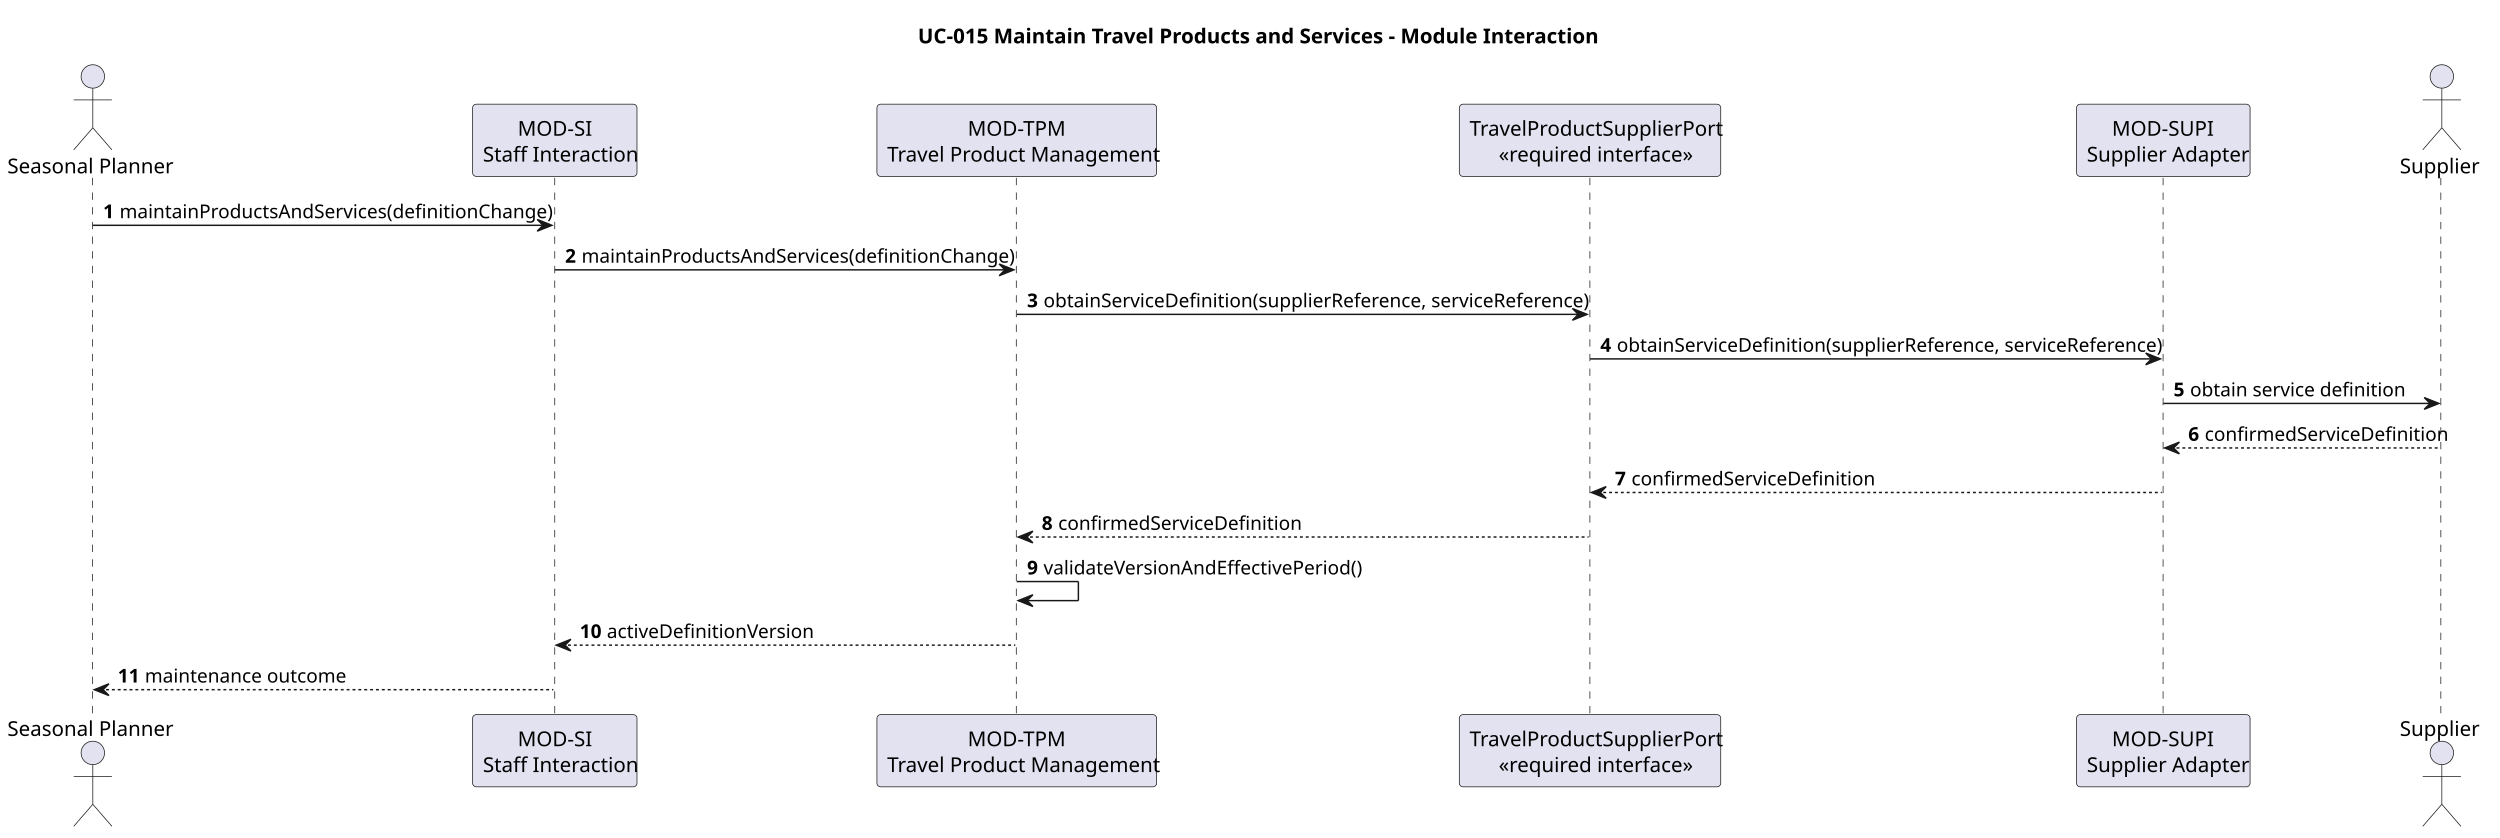
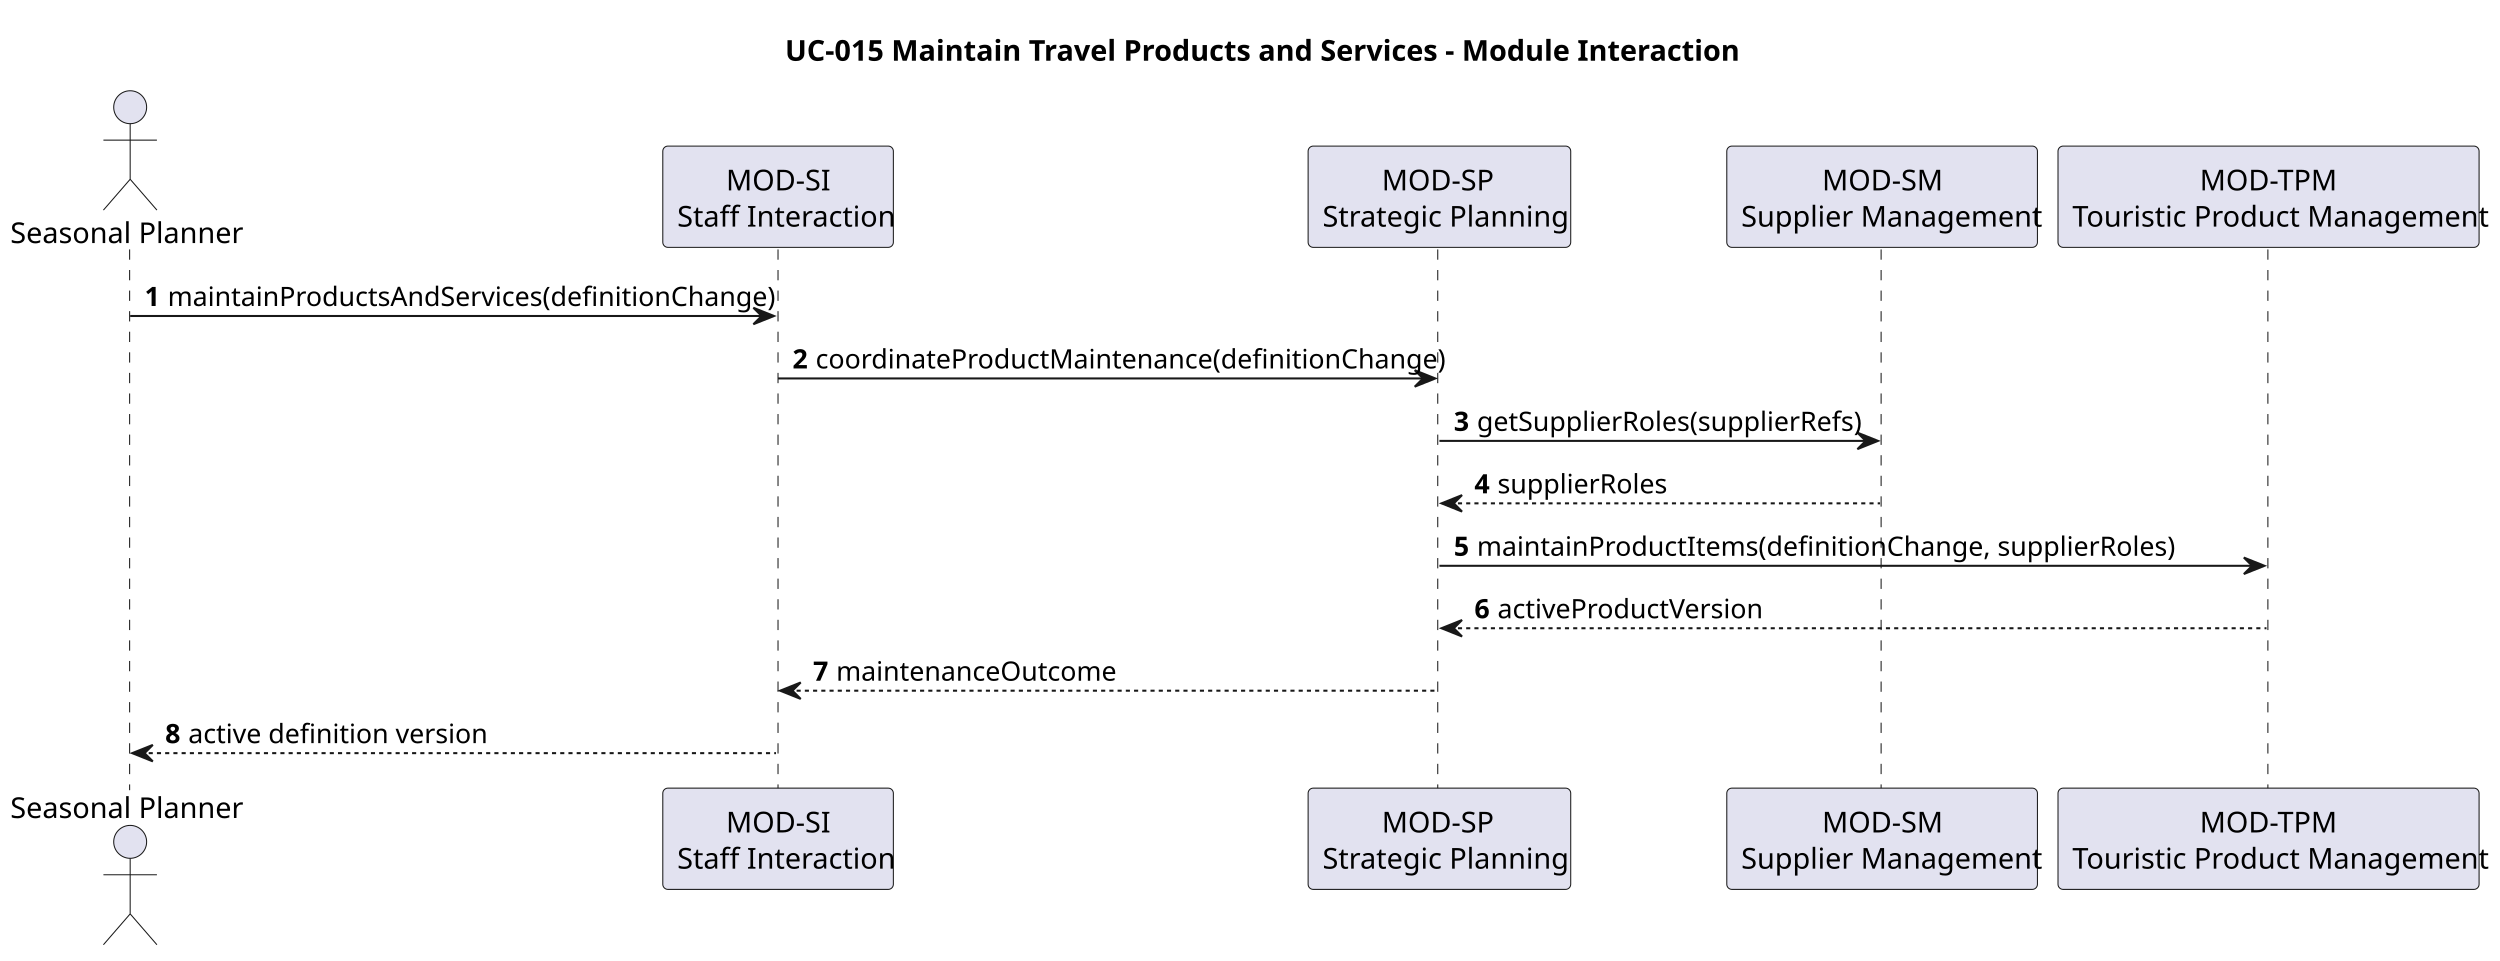
- <svg xmlns="http://www.w3.org/2000/svg" contentStyleType="text/css" data-diagram-type="SEQUENCE" height="571px" preserveAspectRatio="none" style="width:1704px;height:571px;background:#FFFFFF;" version="1.1" viewBox="0 0 1704 571" width="1704px" zoomAndPan="magnify">
+ <svg xmlns="http://www.w3.org/2000/svg" contentStyleType="text/css" data-diagram-type="SEQUENCE" height="467px" preserveAspectRatio="none" style="width:1215px;height:467px;background:#FFFFFF;" version="1.1" viewBox="0 0 1215 467" width="1215px" zoomAndPan="magnify">
  <defs />
  <g>
    <g class="title" data-source-line="1">
-       <text fill="#000000" font-family="sans-serif" font-size="14" font-weight="700" lengthAdjust="spacing" textLength="445.778" x="625.628" y="29.533">UC-015 Maintain Travel Products and Services - Module Interaction</text>
+       <text fill="#000000" font-family="sans-serif" font-size="14" font-weight="700" lengthAdjust="spacing" textLength="445.778" x="381.527" y="29.533">UC-015 Maintain Travel Products and Services - Module Interaction</text>
    </g>
    <g class="participant-lifeline" data-entity-uid="part1" data-qualified-name="Planner" data-source-line="3" id="part1-lifeline">
      <g>
-         <rect fill="#000000" fill-opacity="0" height="366.867" width="8" x="59.262" y="121.219" />
-         <line style="stroke:#181818;stroke-width:0.5;stroke-dasharray:5,5;" x1="63" x2="63" y1="121.219" y2="488.086" />
+         <rect fill="#000000" fill-opacity="0" height="262.812" width="8" x="59.262" y="121.219" />
+         <line style="stroke:#181818;stroke-width:0.5;stroke-dasharray:5,5;" x1="63" x2="63" y1="121.219" y2="384.031" />
      </g>
    </g>
    <g class="participant-lifeline" data-entity-uid="part2" data-qualified-name="SI" data-source-line="4" id="part2-lifeline">
      <g>
-         <rect fill="#000000" fill-opacity="0" height="366.867" width="8" x="374.144" y="121.219" />
-         <line style="stroke:#181818;stroke-width:0.5;stroke-dasharray:5,5;" x1="378.117" x2="378.117" y1="121.219" y2="488.086" />
+         <rect fill="#000000" fill-opacity="0" height="262.812" width="8" x="374.144" y="121.219" />
+         <line style="stroke:#181818;stroke-width:0.5;stroke-dasharray:5,5;" x1="378.117" x2="378.117" y1="121.219" y2="384.031" />
      </g>
    </g>
-     <g class="participant-lifeline" data-entity-uid="part3" data-qualified-name="TPM" data-source-line="5" id="part3-lifeline">
+     <g class="participant-lifeline" data-entity-uid="part3" data-qualified-name="SP" data-source-line="5" id="part3-lifeline">
      <g>
-         <rect fill="#000000" fill-opacity="0" height="366.867" width="8" x="689.026" y="121.219" />
-         <line style="stroke:#181818;stroke-width:0.5;stroke-dasharray:5,5;" x1="692.706" x2="692.706" y1="121.219" y2="488.086" />
+         <rect fill="#000000" fill-opacity="0" height="262.812" width="8" x="695.558" y="121.219" />
+         <line style="stroke:#181818;stroke-width:0.5;stroke-dasharray:5,5;" x1="698.745" x2="698.745" y1="121.219" y2="384.031" />
      </g>
    </g>
-     <g class="participant-lifeline" data-entity-uid="part4" data-qualified-name="PORT" data-source-line="6" id="part4-lifeline">
+     <g class="participant-lifeline" data-entity-uid="part4" data-qualified-name="SM" data-source-line="6" id="part4-lifeline">
      <g>
-         <rect fill="#000000" fill-opacity="0" height="366.867" width="8" x="1079.763" y="121.219" />
-         <line style="stroke:#181818;stroke-width:0.5;stroke-dasharray:5,5;" x1="1083.67" x2="1083.67" y1="121.219" y2="488.086" />
+         <rect fill="#000000" fill-opacity="0" height="262.812" width="8" x="910.706" y="121.219" />
+         <line style="stroke:#181818;stroke-width:0.5;stroke-dasharray:5,5;" x1="914.22" x2="914.22" y1="121.219" y2="384.031" />
      </g>
    </g>
-     <g class="participant-lifeline" data-entity-uid="part5" data-qualified-name="SUPI" data-source-line="7" id="part5-lifeline">
+     <g class="participant-lifeline" data-entity-uid="part5" data-qualified-name="TPM" data-source-line="7" id="part5-lifeline">
      <g>
-         <rect fill="#000000" fill-opacity="0" height="366.867" width="8" x="1470.5" y="121.219" />
-         <line style="stroke:#181818;stroke-width:0.5;stroke-dasharray:5,5;" x1="1474.355" x2="1474.355" y1="121.219" y2="488.086" />
-       </g>
-     </g>
-     <g class="participant-lifeline" data-entity-uid="part6" data-qualified-name="Supplier" data-source-line="8" id="part6-lifeline">
-       <g>
-         <rect fill="#000000" fill-opacity="0" height="366.867" width="8" x="1660.352" y="121.219" />
-         <line style="stroke:#181818;stroke-width:0.5;stroke-dasharray:5,5;" x1="1663.67" x2="1663.67" y1="121.219" y2="488.086" />
+         <rect fill="#000000" fill-opacity="0" height="262.812" width="8" x="1098.512" y="121.219" />
+         <line style="stroke:#181818;stroke-width:0.5;stroke-dasharray:5,5;" x1="1102.192" x2="1102.192" y1="121.219" y2="384.031" />
      </g>
    </g>
    <g class="participant participant-head" data-entity-uid="part1" data-qualified-name="Planner" data-source-line="3" id="part1-head">
      <text fill="#000000" font-family="sans-serif" font-size="14" lengthAdjust="spacing" textLength="110.523" x="5" y="118.143">Seasonal Planner</text>
      <ellipse cx="63.262" cy="52.109" fill="#E2E2F0" rx="8" ry="8" style="stroke:#181818;stroke-width:0.5;" />
      <path d="M63.262,60.109 L63.262,87.109 M50.262,68.109 L76.262,68.109 M63.262,87.109 L50.262,102.109 M63.262,87.109 L76.262,102.109" fill="none" style="stroke:#181818;stroke-width:0.5;" />
    </g>
    <g class="participant participant-tail" data-entity-uid="part1" data-qualified-name="Planner" data-source-line="3" id="part1-tail">
-       <text fill="#000000" font-family="sans-serif" font-size="14" lengthAdjust="spacing" textLength="110.523" x="5" y="501.619">Seasonal Planner</text>
-       <ellipse cx="63.262" cy="513.195" fill="#E2E2F0" rx="8" ry="8" style="stroke:#181818;stroke-width:0.5;" />
-       <path d="M63.262,521.195 L63.262,548.195 M50.262,529.195 L76.262,529.195 M63.262,548.195 L50.262,563.195 M63.262,548.195 L76.262,563.195" fill="none" style="stroke:#181818;stroke-width:0.5;" />
+       <text fill="#000000" font-family="sans-serif" font-size="14" lengthAdjust="spacing" textLength="110.523" x="5" y="397.565">Seasonal Planner</text>
+       <ellipse cx="63.262" cy="409.141" fill="#E2E2F0" rx="8" ry="8" style="stroke:#181818;stroke-width:0.5;" />
+       <path d="M63.262,417.141 L63.262,444.141 M50.262,425.141 L76.262,425.141 M63.262,444.141 L50.262,459.141 M63.262,444.141 L76.262,459.141" fill="none" style="stroke:#181818;stroke-width:0.5;" />
    </g>
    <g class="participant participant-head" data-entity-uid="part2" data-qualified-name="SI" data-source-line="4" id="part2-head">
      <rect fill="#E2E2F0" height="49.219" rx="2.5" ry="2.5" style="stroke:#181818;stroke-width:0.5;" width="112.055" x="322.117" y="71" />
      <text fill="#000000" font-family="sans-serif" font-size="14" lengthAdjust="spacing" textLength="50.552" x="352.868" y="92.533">MOD-SI</text>
      <text fill="#000000" font-family="sans-serif" font-size="14" lengthAdjust="spacing" textLength="98.055" x="329.117" y="110.143">Staff Interaction</text>
    </g>
    <g class="participant participant-tail" data-entity-uid="part2" data-qualified-name="SI" data-source-line="4" id="part2-tail">
-       <rect fill="#E2E2F0" height="49.219" rx="2.5" ry="2.5" style="stroke:#181818;stroke-width:0.5;" width="112.055" x="322.117" y="487.086" />
-       <text fill="#000000" font-family="sans-serif" font-size="14" lengthAdjust="spacing" textLength="50.552" x="352.868" y="508.619">MOD-SI</text>
-       <text fill="#000000" font-family="sans-serif" font-size="14" lengthAdjust="spacing" textLength="98.055" x="329.117" y="526.229">Staff Interaction</text>
+       <rect fill="#E2E2F0" height="49.219" rx="2.5" ry="2.5" style="stroke:#181818;stroke-width:0.5;" width="112.055" x="322.117" y="383.031" />
+       <text fill="#000000" font-family="sans-serif" font-size="14" lengthAdjust="spacing" textLength="50.552" x="352.868" y="404.565">MOD-SI</text>
+       <text fill="#000000" font-family="sans-serif" font-size="14" lengthAdjust="spacing" textLength="98.055" x="329.117" y="422.174">Staff Interaction</text>
    </g>
-     <g class="participant participant-head" data-entity-uid="part3" data-qualified-name="TPM" data-source-line="5" id="part3-head">
-       <rect fill="#E2E2F0" height="49.219" rx="2.5" ry="2.5" style="stroke:#181818;stroke-width:0.5;" width="190.641" x="597.706" y="71" />
-       <text fill="#000000" font-family="sans-serif" font-size="14" lengthAdjust="spacing" textLength="66.876" x="659.588" y="92.533">MOD-TPM</text>
-       <text fill="#000000" font-family="sans-serif" font-size="14" lengthAdjust="spacing" textLength="176.641" x="604.706" y="110.143">Travel Product Management</text>
+     <g class="participant participant-head" data-entity-uid="part3" data-qualified-name="SP" data-source-line="5" id="part3-head">
+       <rect fill="#E2E2F0" height="49.219" rx="2.5" ry="2.5" style="stroke:#181818;stroke-width:0.5;" width="127.627" x="635.745" y="71" />
+       <text fill="#000000" font-family="sans-serif" font-size="14" lengthAdjust="spacing" textLength="56" x="671.558" y="92.533">MOD-SP</text>
+       <text fill="#000000" font-family="sans-serif" font-size="14" lengthAdjust="spacing" textLength="113.627" x="642.745" y="110.143">Strategic Planning</text>
    </g>
-     <g class="participant participant-tail" data-entity-uid="part3" data-qualified-name="TPM" data-source-line="5" id="part3-tail">
-       <rect fill="#E2E2F0" height="49.219" rx="2.5" ry="2.5" style="stroke:#181818;stroke-width:0.5;" width="190.641" x="597.706" y="487.086" />
-       <text fill="#000000" font-family="sans-serif" font-size="14" lengthAdjust="spacing" textLength="66.876" x="659.588" y="508.619">MOD-TPM</text>
-       <text fill="#000000" font-family="sans-serif" font-size="14" lengthAdjust="spacing" textLength="176.641" x="604.706" y="526.229">Travel Product Management</text>
+     <g class="participant participant-tail" data-entity-uid="part3" data-qualified-name="SP" data-source-line="5" id="part3-tail">
+       <rect fill="#E2E2F0" height="49.219" rx="2.5" ry="2.5" style="stroke:#181818;stroke-width:0.5;" width="127.627" x="635.745" y="383.031" />
+       <text fill="#000000" font-family="sans-serif" font-size="14" lengthAdjust="spacing" textLength="56" x="671.558" y="404.565">MOD-SP</text>
+       <text fill="#000000" font-family="sans-serif" font-size="14" lengthAdjust="spacing" textLength="113.627" x="642.745" y="422.174">Strategic Planning</text>
    </g>
-     <g class="participant participant-head" data-entity-uid="part4" data-qualified-name="PORT" data-source-line="6" id="part4-head">
-       <rect fill="#E2E2F0" height="49.219" rx="2.5" ry="2.5" style="stroke:#181818;stroke-width:0.5;" width="178.185" x="994.67" y="71" />
-       <text fill="#000000" font-family="sans-serif" font-size="14" lengthAdjust="spacing" textLength="164.185" x="1001.67" y="92.533">TravelProductSupplierPort</text>
-       <text fill="#000000" font-family="sans-serif" font-size="14" lengthAdjust="spacing" textLength="124.523" x="1021.501" y="110.143">«required interface»</text>
+     <g class="participant participant-head" data-entity-uid="part4" data-qualified-name="SM" data-source-line="6" id="part4-head">
+       <rect fill="#E2E2F0" height="49.219" rx="2.5" ry="2.5" style="stroke:#181818;stroke-width:0.5;" width="150.972" x="839.22" y="71" />
+       <text fill="#000000" font-family="sans-serif" font-size="14" lengthAdjust="spacing" textLength="58.324" x="885.544" y="92.533">MOD-SM</text>
+       <text fill="#000000" font-family="sans-serif" font-size="14" lengthAdjust="spacing" textLength="136.972" x="846.22" y="110.143">Supplier Management</text>
    </g>
-     <g class="participant participant-tail" data-entity-uid="part4" data-qualified-name="PORT" data-source-line="6" id="part4-tail">
-       <rect fill="#E2E2F0" height="49.219" rx="2.5" ry="2.5" style="stroke:#181818;stroke-width:0.5;" width="178.185" x="994.67" y="487.086" />
-       <text fill="#000000" font-family="sans-serif" font-size="14" lengthAdjust="spacing" textLength="164.185" x="1001.67" y="508.619">TravelProductSupplierPort</text>
-       <text fill="#000000" font-family="sans-serif" font-size="14" lengthAdjust="spacing" textLength="124.523" x="1021.501" y="526.229">«required interface»</text>
+     <g class="participant participant-tail" data-entity-uid="part4" data-qualified-name="SM" data-source-line="6" id="part4-tail">
+       <rect fill="#E2E2F0" height="49.219" rx="2.5" ry="2.5" style="stroke:#181818;stroke-width:0.5;" width="150.972" x="839.22" y="383.031" />
+       <text fill="#000000" font-family="sans-serif" font-size="14" lengthAdjust="spacing" textLength="58.324" x="885.544" y="404.565">MOD-SM</text>
+       <text fill="#000000" font-family="sans-serif" font-size="14" lengthAdjust="spacing" textLength="136.972" x="846.22" y="422.174">Supplier Management</text>
    </g>
-     <g class="participant participant-head" data-entity-uid="part5" data-qualified-name="SUPI" data-source-line="7" id="part5-head">
-       <rect fill="#E2E2F0" height="49.219" rx="2.5" ry="2.5" style="stroke:#181818;stroke-width:0.5;" width="118.289" x="1415.355" y="71" />
-       <text fill="#000000" font-family="sans-serif" font-size="14" lengthAdjust="spacing" textLength="70" x="1439.5" y="92.533">MOD-SUPI</text>
-       <text fill="#000000" font-family="sans-serif" font-size="14" lengthAdjust="spacing" textLength="104.289" x="1422.355" y="110.143">Supplier Adapter</text>
+     <g class="participant participant-head" data-entity-uid="part5" data-qualified-name="TPM" data-source-line="7" id="part5-head">
+       <rect fill="#E2E2F0" height="49.219" rx="2.5" ry="2.5" style="stroke:#181818;stroke-width:0.5;" width="204.641" x="1000.192" y="71" />
+       <text fill="#000000" font-family="sans-serif" font-size="14" lengthAdjust="spacing" textLength="66.876" x="1069.074" y="92.533">MOD-TPM</text>
+       <text fill="#000000" font-family="sans-serif" font-size="14" lengthAdjust="spacing" textLength="190.641" x="1007.192" y="110.143">Touristic Product Management</text>
    </g>
-     <g class="participant participant-tail" data-entity-uid="part5" data-qualified-name="SUPI" data-source-line="7" id="part5-tail">
-       <rect fill="#E2E2F0" height="49.219" rx="2.5" ry="2.5" style="stroke:#181818;stroke-width:0.5;" width="118.289" x="1415.355" y="487.086" />
-       <text fill="#000000" font-family="sans-serif" font-size="14" lengthAdjust="spacing" textLength="70" x="1439.5" y="508.619">MOD-SUPI</text>
-       <text fill="#000000" font-family="sans-serif" font-size="14" lengthAdjust="spacing" textLength="104.289" x="1422.355" y="526.229">Supplier Adapter</text>
+     <g class="participant participant-tail" data-entity-uid="part5" data-qualified-name="TPM" data-source-line="7" id="part5-tail">
+       <rect fill="#E2E2F0" height="49.219" rx="2.5" ry="2.5" style="stroke:#181818;stroke-width:0.5;" width="204.641" x="1000.192" y="383.031" />
+       <text fill="#000000" font-family="sans-serif" font-size="14" lengthAdjust="spacing" textLength="66.876" x="1069.074" y="404.565">MOD-TPM</text>
+       <text fill="#000000" font-family="sans-serif" font-size="14" lengthAdjust="spacing" textLength="190.641" x="1007.192" y="422.174">Touristic Product Management</text>
    </g>
-     <g class="participant participant-head" data-entity-uid="part6" data-qualified-name="Supplier" data-source-line="8" id="part6-head">
-       <text fill="#000000" font-family="sans-serif" font-size="14" lengthAdjust="spacing" textLength="51.365" x="1635.67" y="118.143">Supplier</text>
-       <ellipse cx="1664.352" cy="52.109" fill="#E2E2F0" rx="8" ry="8" style="stroke:#181818;stroke-width:0.5;" />
-       <path d="M1664.352,60.109 L1664.352,87.109 M1651.352,68.109 L1677.352,68.109 M1664.352,87.109 L1651.352,102.109 M1664.352,87.109 L1677.352,102.109" fill="none" style="stroke:#181818;stroke-width:0.5;" />
-     </g>
-     <g class="participant participant-tail" data-entity-uid="part6" data-qualified-name="Supplier" data-source-line="8" id="part6-tail">
-       <text fill="#000000" font-family="sans-serif" font-size="14" lengthAdjust="spacing" textLength="51.365" x="1635.67" y="501.619">Supplier</text>
-       <ellipse cx="1664.352" cy="513.195" fill="#E2E2F0" rx="8" ry="8" style="stroke:#181818;stroke-width:0.5;" />
-       <path d="M1664.352,521.195 L1664.352,548.195 M1651.352,529.195 L1677.352,529.195 M1664.352,548.195 L1651.352,563.195 M1664.352,548.195 L1677.352,563.195" fill="none" style="stroke:#181818;stroke-width:0.5;" />
-     </g>
-     <g class="message" data-entity-1="part1" data-entity-2="part2" data-source-line="10" id="msg1">
+     <g class="message" data-entity-1="part1" data-entity-2="part2" data-source-line="9" id="msg1">
      <polygon fill="#181818" points="366.144,149.57,376.144,153.57,366.144,157.57,370.144,153.57" style="stroke:#181818;stroke-width:1;" />
      <line style="stroke:#181818;stroke-width:1;" x1="63.262" x2="372.144" y1="153.57" y2="153.57" />
      <text fill="#000000" font-family="sans-serif" font-size="13" font-weight="700" lengthAdjust="spacing" textLength="7.23" x="70.262" y="148.714">1</text>
      <text fill="#000000" font-family="sans-serif" font-size="13" lengthAdjust="spacing" textLength="279.652" x="81.492" y="148.714">maintainProductsAndServices(definitionChange)</text>
    </g>
-     <g class="message" data-entity-1="part2" data-entity-2="part3" data-source-line="11" id="msg2">
-       <polygon fill="#181818" points="681.026,179.922,691.026,183.922,681.026,187.922,685.026,183.922" style="stroke:#181818;stroke-width:1;" />
-       <line style="stroke:#181818;stroke-width:1;" x1="378.144" x2="687.026" y1="183.922" y2="183.922" />
+     <g class="message" data-entity-1="part2" data-entity-2="part3" data-source-line="10" id="msg2">
+       <polygon fill="#181818" points="687.558,179.922,697.558,183.922,687.558,187.922,691.558,183.922" style="stroke:#181818;stroke-width:1;" />
+       <line style="stroke:#181818;stroke-width:1;" x1="378.144" x2="693.558" y1="183.922" y2="183.922" />
      <text fill="#000000" font-family="sans-serif" font-size="13" font-weight="700" lengthAdjust="spacing" textLength="7.23" x="385.144" y="179.065">2</text>
-       <text fill="#000000" font-family="sans-serif" font-size="13" lengthAdjust="spacing" textLength="279.652" x="396.374" y="179.065">maintainProductsAndServices(definitionChange)</text>
+       <text fill="#000000" font-family="sans-serif" font-size="13" lengthAdjust="spacing" textLength="286.184" x="396.374" y="179.065">coordinateProductMaintenance(definitionChange)</text>
    </g>
-     <g class="message" data-entity-1="part3" data-entity-2="part4" data-source-line="12" id="msg3">
-       <polygon fill="#181818" points="1071.763,210.273,1081.763,214.273,1071.763,218.273,1075.763,214.273" style="stroke:#181818;stroke-width:1;" />
-       <line style="stroke:#181818;stroke-width:1;" x1="693.026" x2="1077.763" y1="214.273" y2="214.273" />
-       <text fill="#000000" font-family="sans-serif" font-size="13" font-weight="700" lengthAdjust="spacing" textLength="7.23" x="700.026" y="209.417">3</text>
-       <text fill="#000000" font-family="sans-serif" font-size="13" lengthAdjust="spacing" textLength="355.507" x="711.256" y="209.417">obtainServiceDefinition(supplierReference, serviceReference)</text>
+     <g class="message" data-entity-1="part3" data-entity-2="part4" data-source-line="11" id="msg3">
+       <polygon fill="#181818" points="902.706,210.273,912.706,214.273,902.706,218.273,906.706,214.273" style="stroke:#181818;stroke-width:1;" />
+       <line style="stroke:#181818;stroke-width:1;" x1="699.558" x2="908.706" y1="214.273" y2="214.273" />
+       <text fill="#000000" font-family="sans-serif" font-size="13" font-weight="700" lengthAdjust="spacing" textLength="7.23" x="706.558" y="209.417">3</text>
+       <text fill="#000000" font-family="sans-serif" font-size="13" lengthAdjust="spacing" textLength="179.918" x="717.788" y="209.417">getSupplierRoles(supplierRefs)</text>
    </g>
-     <g class="message" data-entity-1="part4" data-entity-2="part5" data-source-line="13" id="msg4">
-       <polygon fill="#181818" points="1462.5,240.625,1472.5,244.625,1462.5,248.625,1466.5,244.625" style="stroke:#181818;stroke-width:1;" />
-       <line style="stroke:#181818;stroke-width:1;" x1="1083.763" x2="1468.5" y1="244.625" y2="244.625" />
-       <text fill="#000000" font-family="sans-serif" font-size="13" font-weight="700" lengthAdjust="spacing" textLength="7.23" x="1090.763" y="239.769">4</text>
-       <text fill="#000000" font-family="sans-serif" font-size="13" lengthAdjust="spacing" textLength="355.507" x="1101.993" y="239.769">obtainServiceDefinition(supplierReference, serviceReference)</text>
+     <g class="message" data-entity-1="part4" data-entity-2="part3" data-source-line="12" id="msg4">
+       <polygon fill="#181818" points="710.558,240.625,700.558,244.625,710.558,248.625,706.558,244.625" style="stroke:#181818;stroke-width:1;" />
+       <line style="stroke:#181818;stroke-width:1;stroke-dasharray:2,2;" x1="704.558" x2="913.706" y1="244.625" y2="244.625" />
+       <text fill="#000000" font-family="sans-serif" font-size="13" font-weight="700" lengthAdjust="spacing" textLength="7.23" x="716.558" y="239.769">4</text>
+       <text fill="#000000" font-family="sans-serif" font-size="13" lengthAdjust="spacing" textLength="78.762" x="727.788" y="239.769">supplierRoles</text>
    </g>
-     <g class="message" data-entity-1="part5" data-entity-2="part6" data-source-line="14" id="msg5">
-       <polygon fill="#181818" points="1652.352,270.977,1662.352,274.977,1652.352,278.977,1656.352,274.977" style="stroke:#181818;stroke-width:1;" />
-       <line style="stroke:#181818;stroke-width:1;" x1="1474.5" x2="1658.352" y1="274.977" y2="274.977" />
-       <text fill="#000000" font-family="sans-serif" font-size="13" font-weight="700" lengthAdjust="spacing" textLength="7.23" x="1481.5" y="270.12">5</text>
-       <text fill="#000000" font-family="sans-serif" font-size="13" lengthAdjust="spacing" textLength="135.859" x="1492.73" y="270.12">obtain service definition</text>
+     <g class="message" data-entity-1="part3" data-entity-2="part5" data-source-line="13" id="msg5">
+       <polygon fill="#181818" points="1090.512,270.977,1100.512,274.977,1090.512,278.977,1094.512,274.977" style="stroke:#181818;stroke-width:1;" />
+       <line style="stroke:#181818;stroke-width:1;" x1="699.558" x2="1096.512" y1="274.977" y2="274.977" />
+       <text fill="#000000" font-family="sans-serif" font-size="13" font-weight="700" lengthAdjust="spacing" textLength="7.23" x="706.558" y="270.12">5</text>
+       <text fill="#000000" font-family="sans-serif" font-size="13" lengthAdjust="spacing" textLength="317.941" x="717.788" y="270.12">maintainProductItems(definitionChange, supplierRoles)</text>
    </g>
-     <g class="message" data-entity-1="part6" data-entity-2="part5" data-source-line="15" id="msg6">
-       <polygon fill="#181818" points="1485.5,301.328,1475.5,305.328,1485.5,309.328,1481.5,305.328" style="stroke:#181818;stroke-width:1;" />
-       <line style="stroke:#181818;stroke-width:1;stroke-dasharray:2,2;" x1="1479.5" x2="1663.352" y1="305.328" y2="305.328" />
-       <text fill="#000000" font-family="sans-serif" font-size="13" font-weight="700" lengthAdjust="spacing" textLength="7.23" x="1491.5" y="300.472">6</text>
-       <text fill="#000000" font-family="sans-serif" font-size="13" lengthAdjust="spacing" textLength="154.623" x="1502.73" y="300.472">confirmedServiceDefinition</text>
+     <g class="message" data-entity-1="part5" data-entity-2="part3" data-source-line="14" id="msg6">
+       <polygon fill="#181818" points="710.558,301.328,700.558,305.328,710.558,309.328,706.558,305.328" style="stroke:#181818;stroke-width:1;" />
+       <line style="stroke:#181818;stroke-width:1;stroke-dasharray:2,2;" x1="704.558" x2="1101.512" y1="305.328" y2="305.328" />
+       <text fill="#000000" font-family="sans-serif" font-size="13" font-weight="700" lengthAdjust="spacing" textLength="7.23" x="716.558" y="300.472">6</text>
+       <text fill="#000000" font-family="sans-serif" font-size="13" lengthAdjust="spacing" textLength="122.84" x="727.788" y="300.472">activeProductVersion</text>
    </g>
-     <g class="message" data-entity-1="part5" data-entity-2="part4" data-source-line="16" id="msg7">
-       <polygon fill="#181818" points="1094.763,331.68,1084.763,335.68,1094.763,339.68,1090.763,335.68" style="stroke:#181818;stroke-width:1;" />
-       <line style="stroke:#181818;stroke-width:1;stroke-dasharray:2,2;" x1="1088.763" x2="1473.5" y1="335.68" y2="335.68" />
-       <text fill="#000000" font-family="sans-serif" font-size="13" font-weight="700" lengthAdjust="spacing" textLength="7.23" x="1100.763" y="330.823">7</text>
-       <text fill="#000000" font-family="sans-serif" font-size="13" lengthAdjust="spacing" textLength="154.623" x="1111.993" y="330.823">confirmedServiceDefinition</text>
+     <g class="message" data-entity-1="part3" data-entity-2="part2" data-source-line="15" id="msg7">
+       <polygon fill="#181818" points="389.144,331.68,379.144,335.68,389.144,339.68,385.144,335.68" style="stroke:#181818;stroke-width:1;" />
+       <line style="stroke:#181818;stroke-width:1;stroke-dasharray:2,2;" x1="383.144" x2="698.558" y1="335.68" y2="335.68" />
+       <text fill="#000000" font-family="sans-serif" font-size="13" font-weight="700" lengthAdjust="spacing" textLength="7.23" x="395.144" y="330.823">7</text>
+       <text fill="#000000" font-family="sans-serif" font-size="13" lengthAdjust="spacing" textLength="127.182" x="406.374" y="330.823">maintenanceOutcome</text>
    </g>
-     <g class="message" data-entity-1="part4" data-entity-2="part3" data-source-line="17" id="msg8">
-       <polygon fill="#181818" points="704.026,362.031,694.026,366.031,704.026,370.031,700.026,366.031" style="stroke:#181818;stroke-width:1;" />
-       <line style="stroke:#181818;stroke-width:1;stroke-dasharray:2,2;" x1="698.026" x2="1082.763" y1="366.031" y2="366.031" />
-       <text fill="#000000" font-family="sans-serif" font-size="13" font-weight="700" lengthAdjust="spacing" textLength="7.23" x="710.026" y="361.175">8</text>
-       <text fill="#000000" font-family="sans-serif" font-size="13" lengthAdjust="spacing" textLength="154.623" x="721.256" y="361.175">confirmedServiceDefinition</text>
-     </g>
-     <g class="message" data-entity-1="part3" data-entity-2="part3" data-source-line="18" id="msg9">
-       <line style="stroke:#181818;stroke-width:1;" x1="693.026" x2="735.026" y1="396.383" y2="396.383" />
-       <line style="stroke:#181818;stroke-width:1;" x1="735.026" x2="735.026" y1="396.383" y2="409.383" />
-       <line style="stroke:#181818;stroke-width:1;" x1="694.026" x2="735.026" y1="409.383" y2="409.383" />
-       <polygon fill="#181818" points="704.026,405.383,694.026,409.383,704.026,413.383,700.026,409.383" style="stroke:#181818;stroke-width:1;" />
-       <text fill="#000000" font-family="sans-serif" font-size="13" font-weight="700" lengthAdjust="spacing" textLength="7.23" x="700.026" y="391.526">9</text>
-       <text fill="#000000" font-family="sans-serif" font-size="13" lengthAdjust="spacing" textLength="208.108" x="711.256" y="391.526">validateVersionAndEffectivePeriod()</text>
-     </g>
-     <g class="message" data-entity-1="part3" data-entity-2="part2" data-source-line="19" id="msg10">
-       <polygon fill="#181818" points="389.144,435.734,379.144,439.734,389.144,443.734,385.144,439.734" style="stroke:#181818;stroke-width:1;" />
-       <line style="stroke:#181818;stroke-width:1;stroke-dasharray:2,2;" x1="383.144" x2="692.026" y1="439.734" y2="439.734" />
-       <text fill="#000000" font-family="sans-serif" font-size="13" font-weight="700" lengthAdjust="spacing" textLength="14.46" x="395.144" y="434.878">10</text>
-       <text fill="#000000" font-family="sans-serif" font-size="13" lengthAdjust="spacing" textLength="132.234" x="413.604" y="434.878">activeDefinitionVersion</text>
-     </g>
-     <g class="message" data-entity-1="part2" data-entity-2="part1" data-source-line="20" id="msg11">
-       <polygon fill="#181818" points="74.262,466.086,64.262,470.086,74.262,474.086,70.262,470.086" style="stroke:#181818;stroke-width:1;" />
-       <line style="stroke:#181818;stroke-width:1;stroke-dasharray:2,2;" x1="68.262" x2="377.144" y1="470.086" y2="470.086" />
-       <text fill="#000000" font-family="sans-serif" font-size="13" font-weight="700" lengthAdjust="spacing" textLength="14.46" x="80.262" y="465.229">11</text>
-       <text fill="#000000" font-family="sans-serif" font-size="13" lengthAdjust="spacing" textLength="127.912" x="98.722" y="465.229">maintenance outcome</text>
+     <g class="message" data-entity-1="part2" data-entity-2="part1" data-source-line="16" id="msg8">
+       <polygon fill="#181818" points="74.262,362.031,64.262,366.031,74.262,370.031,70.262,366.031" style="stroke:#181818;stroke-width:1;" />
+       <line style="stroke:#181818;stroke-width:1;stroke-dasharray:2,2;" x1="68.262" x2="377.144" y1="366.031" y2="366.031" />
+       <text fill="#000000" font-family="sans-serif" font-size="13" font-weight="700" lengthAdjust="spacing" textLength="7.23" x="80.262" y="361.175">8</text>
+       <text fill="#000000" font-family="sans-serif" font-size="13" lengthAdjust="spacing" textLength="135.129" x="91.492" y="361.175">active definition version</text>
    </g>
  </g>
</svg>
